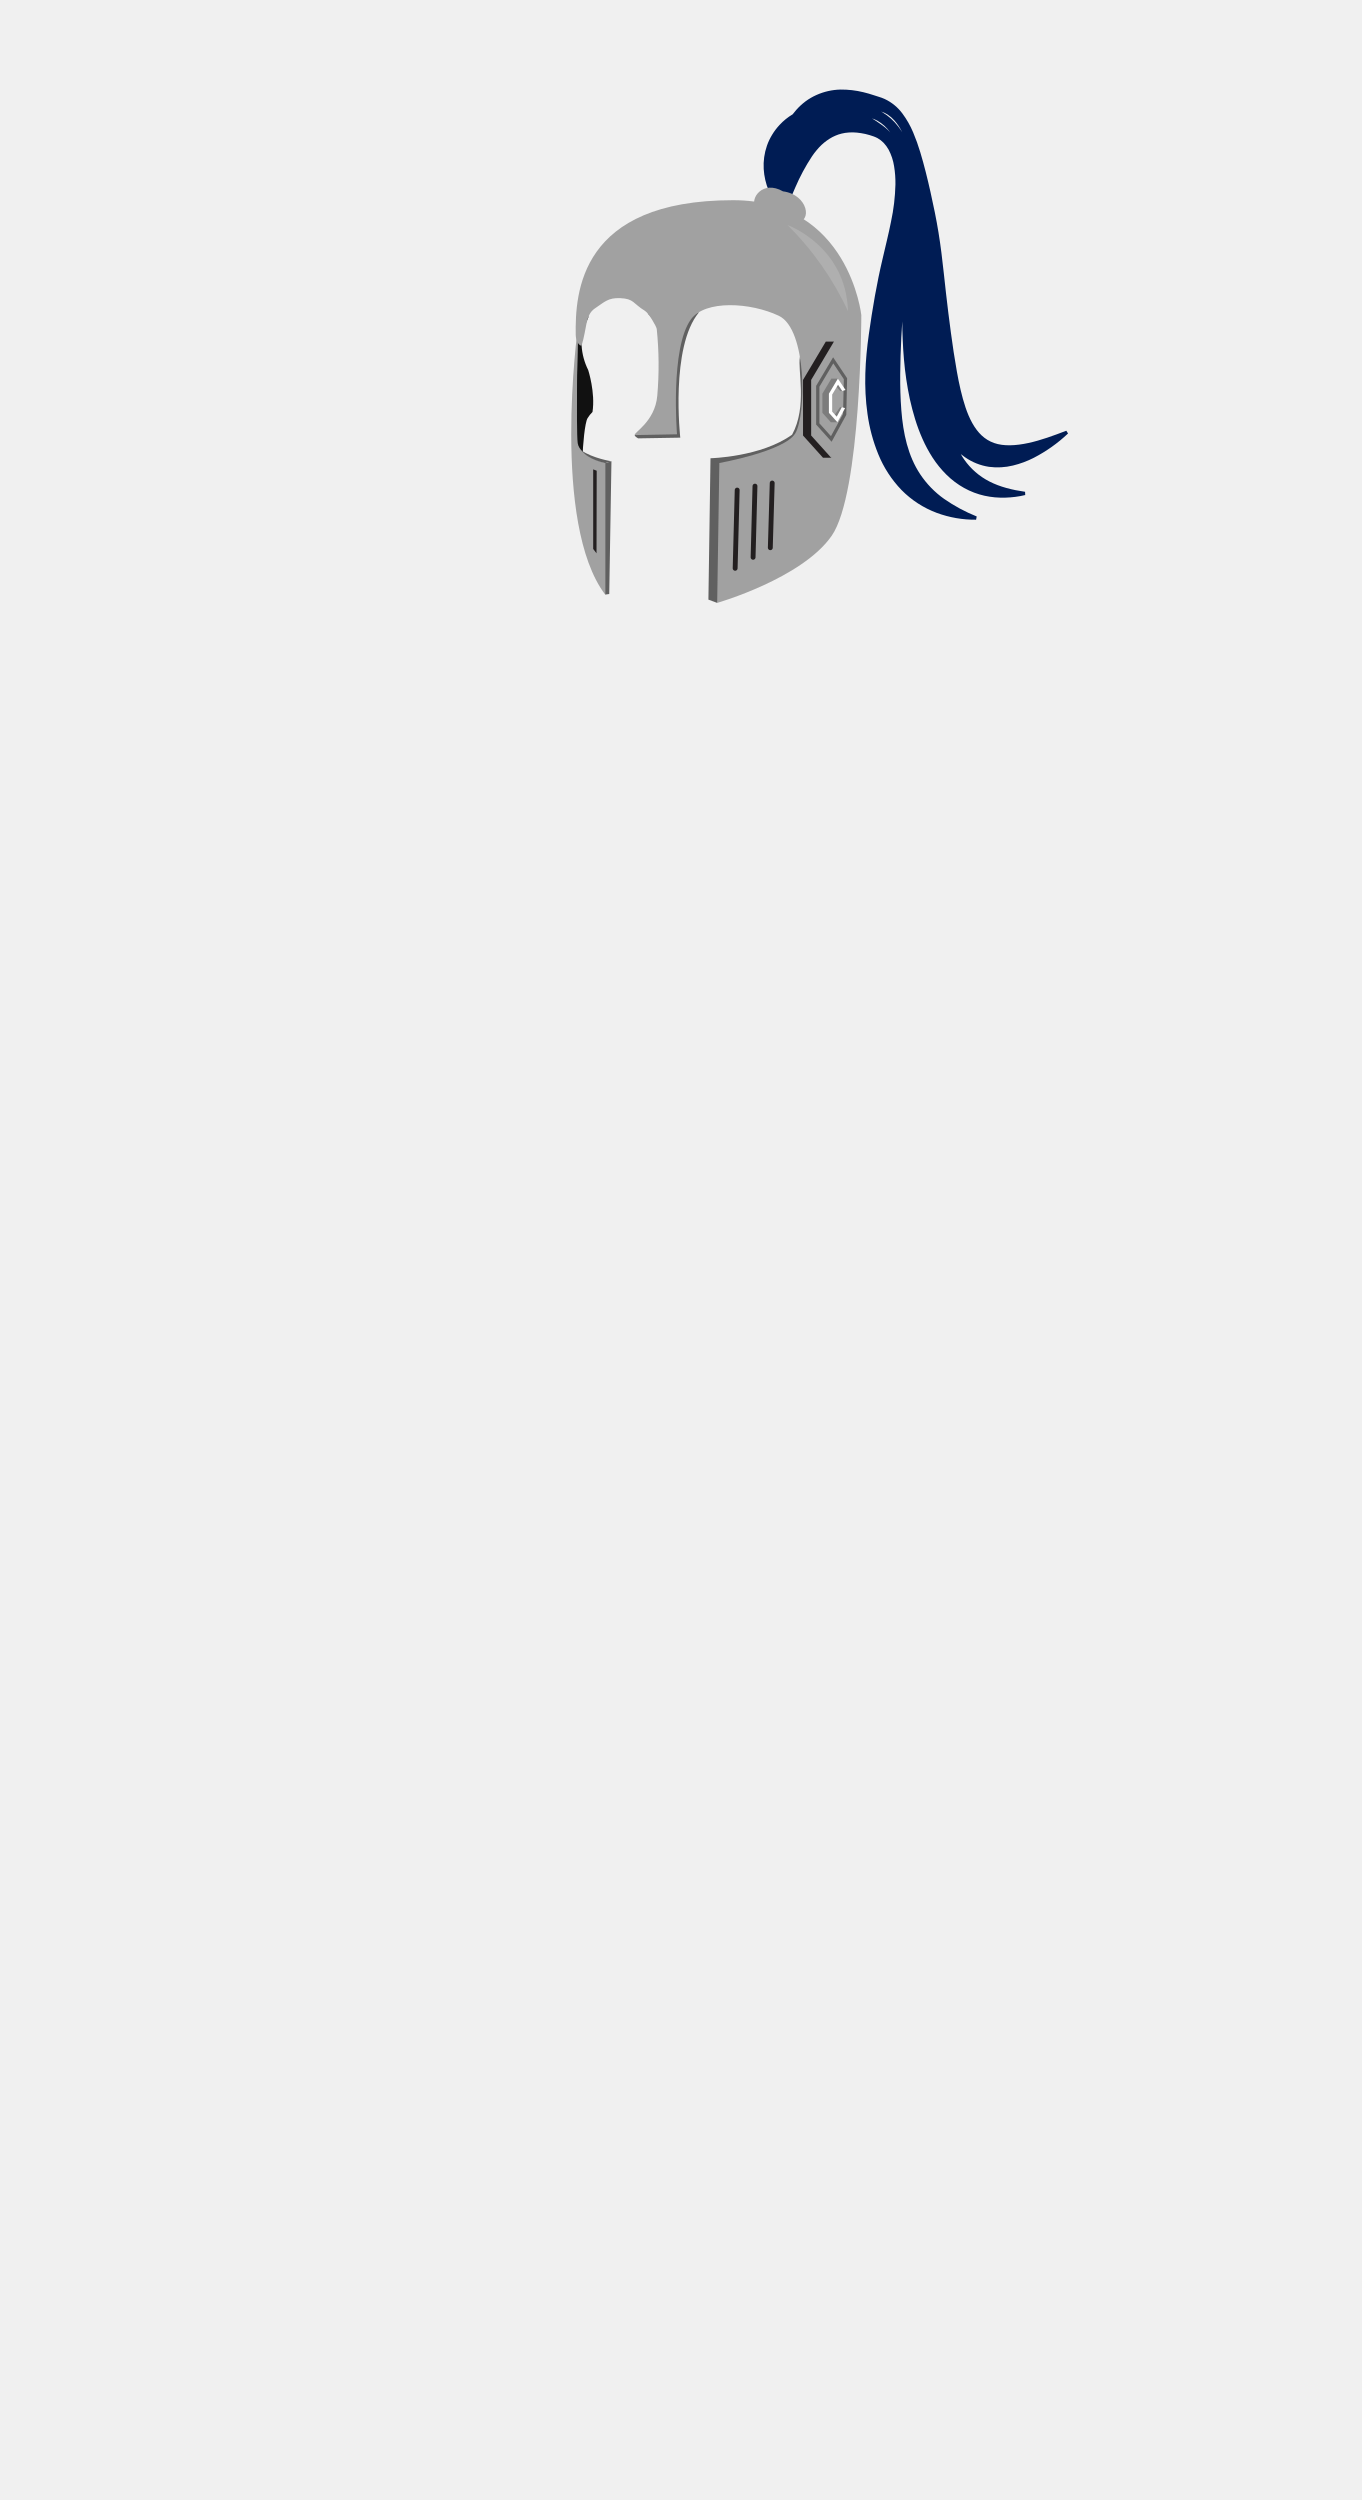
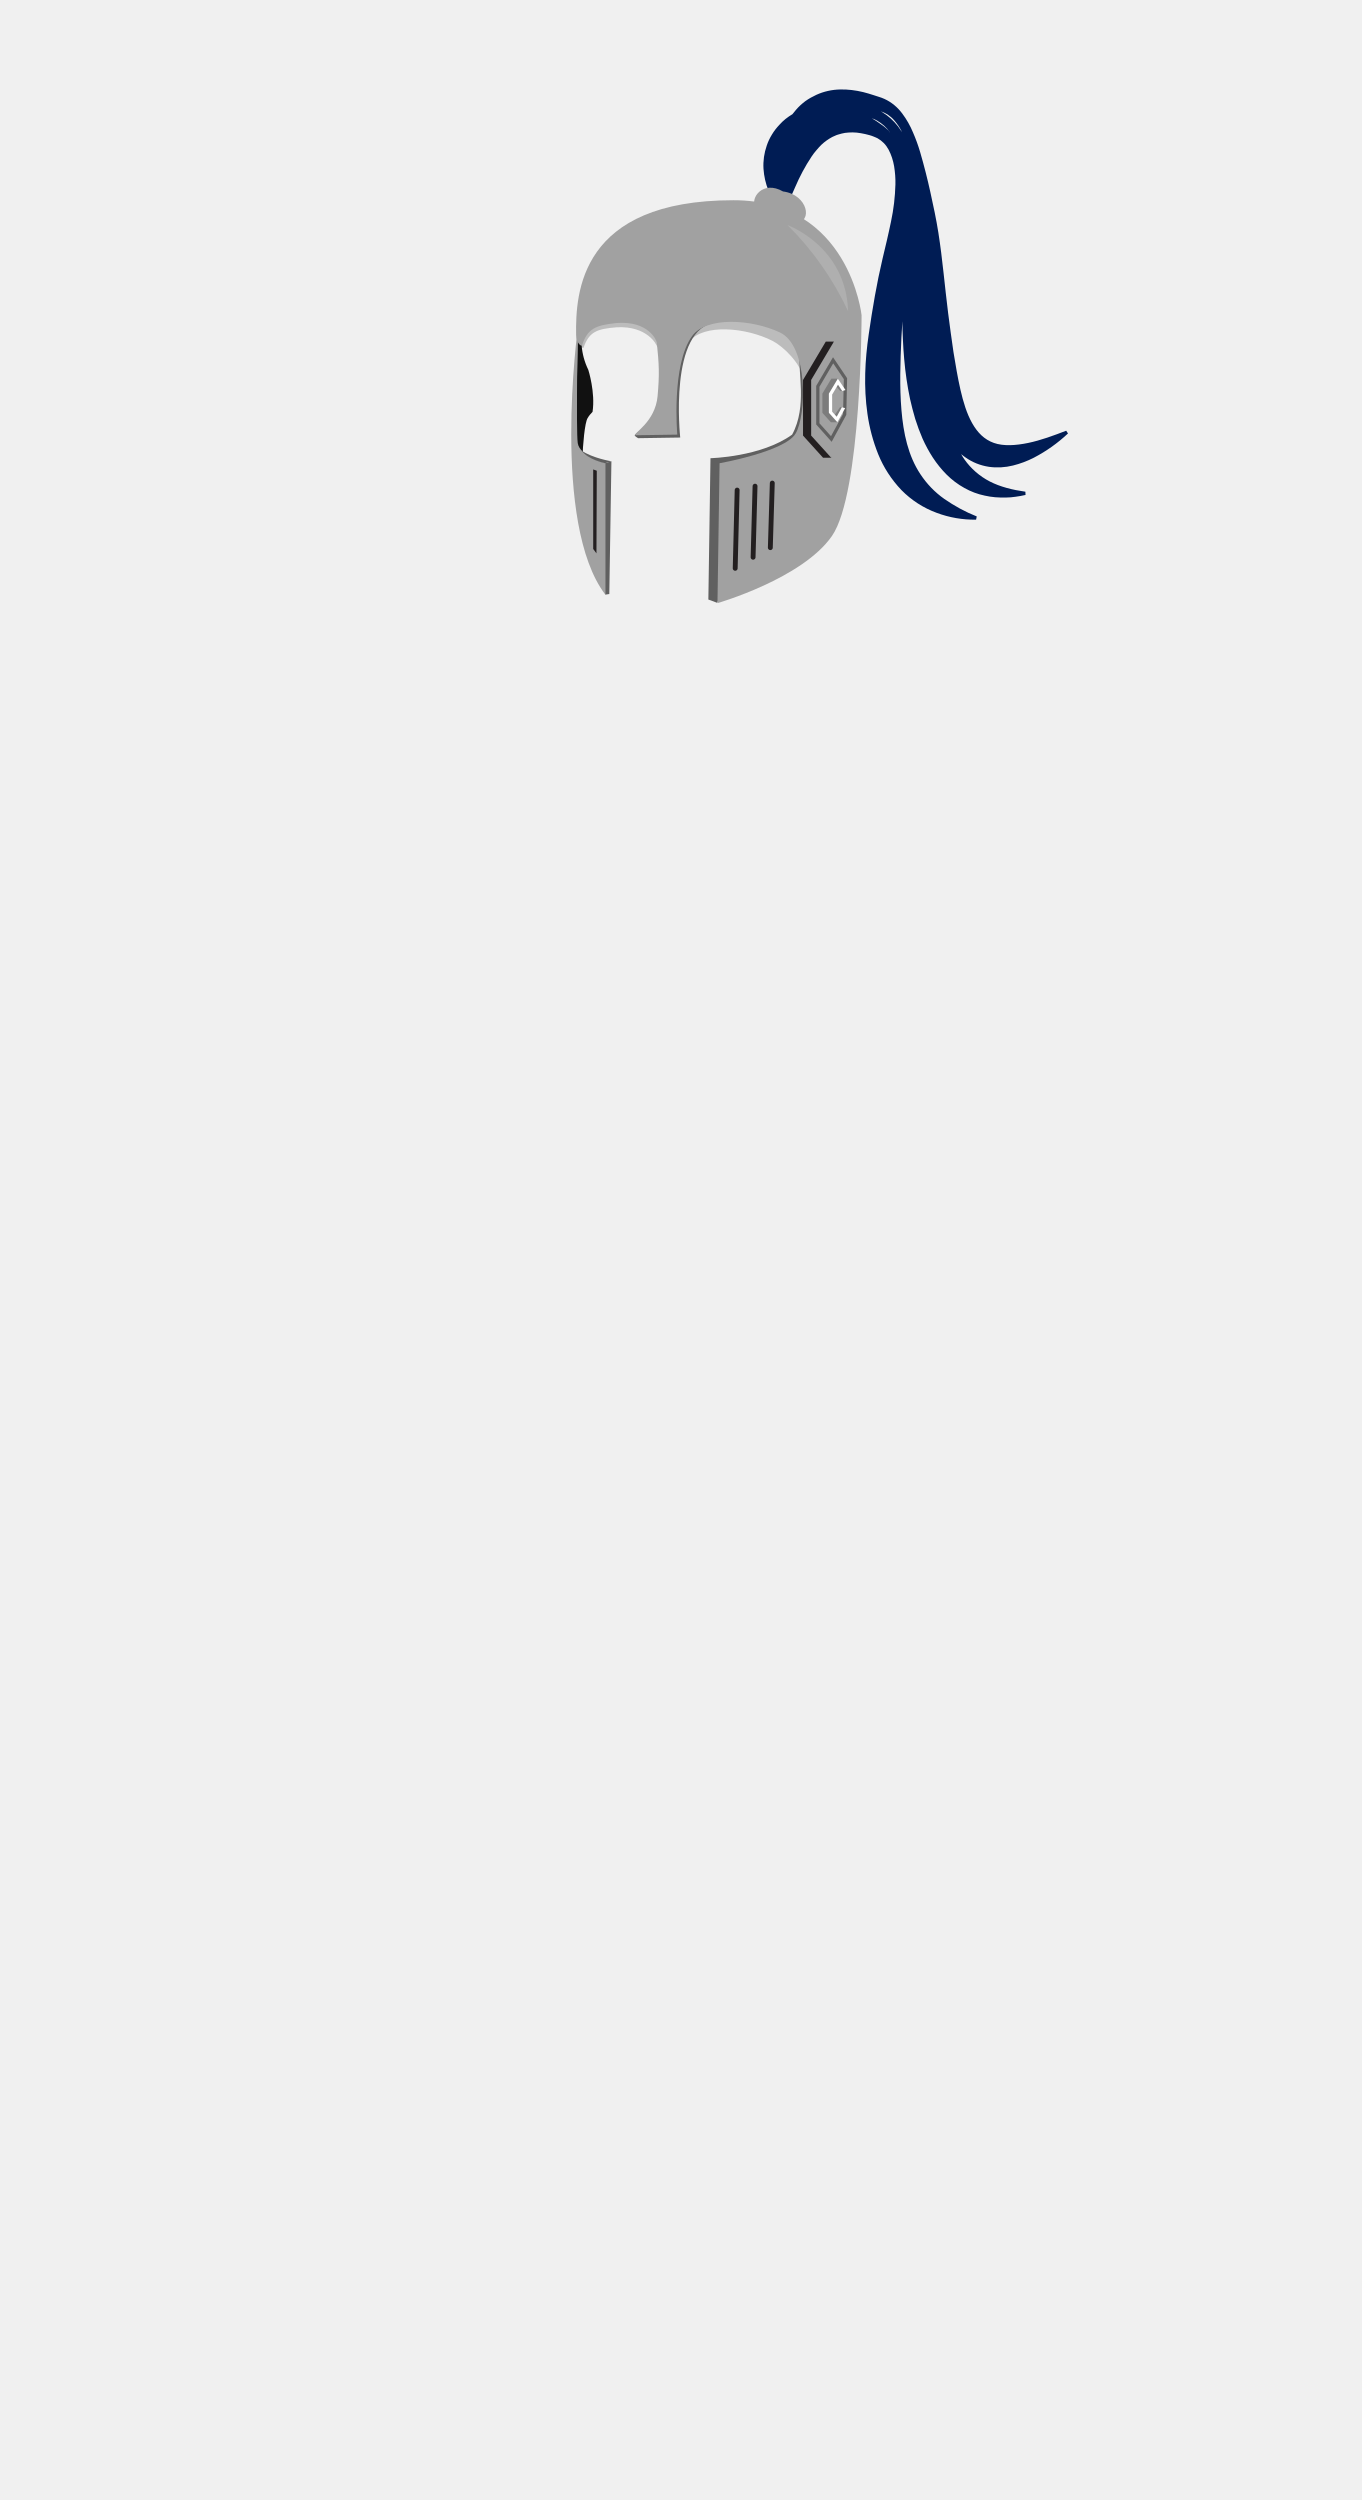
- <svg xmlns="http://www.w3.org/2000/svg" xmlns:xlink="http://www.w3.org/1999/xlink" viewBox="0 0 837.33 1537">
-   <defs>
-     <style>.cls-1,.cls-11,.cls-14{fill:none;}.cls-15,.cls-2{fill:#606060;}.cls-2,.cls-4,.cls-5,.cls-6{fill-rule:evenodd;}.cls-3{fill:#001c54;}.cls-4{fill:#111;}.cls-5{fill:url(#linear-gradient);}.cls-6{fill:url(#linear-gradient-2);}.cls-7{fill:url(#linear-gradient-3);}.cls-8{fill:#afafaf;}.cls-9{fill:#231f20;}.cls-10{fill:url(#linear-gradient-4);}.cls-11{stroke:#606060;stroke-width:2px;}.cls-11,.cls-14{stroke-miterlimit:10;}.cls-12{fill:#7c7c7c;}.cls-13{fill:#fff;}.cls-14{stroke:#231f20;stroke-linecap:round;stroke-width:3px;}</style>
-     <linearGradient id="linear-gradient" x1="353.94" y1="246.87" x2="529.54" y2="246.87" gradientUnits="userSpaceOnUse">
-       <stop offset="0" stop-color="#a1a1a1" />
-       <stop offset="1" stop-color="#a1a1a1" />
-     </linearGradient>
-     <linearGradient id="linear-gradient-2" x1="351.2" y1="283.89" x2="372.07" y2="283.89" xlink:href="#linear-gradient" />
-     <linearGradient id="linear-gradient-3" x1="463.94" y1="119.11" x2="496.96" y2="119.11" gradientTransform="translate(70.3 -151.34) rotate(20.22)" xlink:href="#linear-gradient" />
-     <linearGradient id="linear-gradient-4" x1="498.7" y1="245.71" x2="523.86" y2="245.71" xlink:href="#linear-gradient" />
-   </defs>
-   <g id="Layer_2" data-name="Layer 2">
+ <svg xmlns="http://www.w3.org/2000/svg" version="1.1" id="Layer_1" x="0px" y="0px" viewBox="0 0 837.3 1537" style="enable-background:new 0 0 837.3 1537;" xml:space="preserve">
+   <style type="text/css">
+ 	.st0{opacity:0.32;fill-rule:evenodd;clip-rule:evenodd;fill:#4C4C4C;}
+ 	.st1{fill:none;}
+ 	.st2{fill-rule:evenodd;clip-rule:evenodd;fill:#606060;}
+ 	.st3{fill:#001C54;}
+ 	.st4{fill-rule:evenodd;clip-rule:evenodd;fill:#111111;}
+ 	.st5{fill-rule:evenodd;clip-rule:evenodd;fill:url(#SVGID_1_);}
+ 	.st6{fill-rule:evenodd;clip-rule:evenodd;fill:url(#SVGID_00000005986756229169794130000014133121298593954438_);}
+ 	.st7{fill:url(#SVGID_00000157297108864964916280000005984787677148051097_);}
+ 	.st8{fill:#AFAFAF;}
+ 	.st9{fill:#231F20;}
+ 	.st10{fill:url(#SVGID_00000142861209869845657670000017214739353412929665_);}
+ 	.st11{fill:none;stroke:#606060;stroke-width:2;stroke-miterlimit:10;}
+ 	.st12{fill:#7C7C7C;}
+ 	.st13{fill:#FFFFFF;}
+ 	.st14{fill:none;stroke:#231F20;stroke-width:3;stroke-linecap:round;stroke-miterlimit:10;}
+ 	.st15{fill:#606060;}
+ </style>
+   <path class="st0" d="M419.7,214.4c0.1-0.2,3.9-4.2,4-4.4c8.8-11.1,35-8.8,51.5-0.3c6.3,3.3,17.1,13.6,18.7,22.9  c1.6-3-0.1-10.6,3.2-12.5c8.2-4.9,17.5,1.4,21.7,10c1.1,2.3-0.4-96.5-68.4-98.7c-90.1-2.9-94.5,51.4-94.9,76.2  c-0.1,3.4,1.8,6.5,3.2,6.3c3.5-10.1,8.4-11.7,20.6-12.7c18.3-0.9,24.4,10.3,24.8,12.2C408.6,209.3,418.6,213.8,419.7,214.4z" />
+   <g id="Layer_2_00000020392858374638828100000011839871822634206637_">
    <g id="base">
-       <rect class="cls-1" width="837.33" height="1537" />
+       <rect class="st1" width="837.3" height="1537" />
    </g>
    <g id="hair_03">
-       <path class="cls-2" d="M429.74,192c-17.77,21.33-11.51,77.07-11.51,77.07l-25.92.44c-.26-.18-2.53-1.43-2-2,2.51-2.67,14.66-8.86,15.78-22.18a217.35,217.35,0,0,0-.33-41.09c-.17-1.44-4.82-9.64-7.29-11.14Z" />
-       <path class="cls-3" d="M608,287a40,40,0,0,0,14.81-.8,58,58,0,0,0,12.82-4.77,92.34,92.34,0,0,0,21-14.92l-1.06-1.7c-7.83,3-15.58,5.87-23.28,7.54s-15.29,2.1-21.17,0-10-6.28-13.31-12.15-5.47-13.08-7.23-20.5-3-15.27-4.26-23.18c-.6-4-1.14-8-1.71-12l-1.57-12.13c-1-8.12-1.93-16.32-2.81-24.57S578.35,151.31,577,143s-3.06-16.56-4.91-24.82-3.86-16.49-6.33-24.66a117.24,117.24,0,0,0-4.36-12.13,55.22,55.22,0,0,0-6.57-11.56,28.63,28.63,0,0,0-11-9l-1.73-.71-1.75-.58c-1-.33-2.08-.68-3.13-1l-3.2-1c-1.09-.29-2.17-.6-3.28-.86a56.79,56.79,0,0,0-14-1.62A38.39,38.39,0,0,0,502,58.38a36.12,36.12,0,0,0-6.77,3.94,39.39,39.39,0,0,0-5.72,5.29c-.77.87-1.5,1.77-2.19,2.68a35.67,35.67,0,0,0-8,6.47,36.14,36.14,0,0,0-4.56,6,34.44,34.44,0,0,0-3.24,6.8,37.22,37.22,0,0,0-2,14.29,41.13,41.13,0,0,0,3,13.16,39.4,39.4,0,0,0,2.94,5.84c.35.57.71,1.12,1.09,1.66a63.94,63.94,0,0,0,1.3,12.13l2,.15c.57-1.33,1.12-2.65,1.67-4v0l2-.25c.57-2.93,1.13-5.82,1.71-8.67,1.22-2.92,2.44-5.81,3.71-8.62a120.61,120.61,0,0,1,10.19-19A41.35,41.35,0,0,1,502,92.42a36.43,36.43,0,0,1,3.13-3.37,32.2,32.2,0,0,1,6.67-4.79,16.49,16.49,0,0,1,1.77-.83,19.08,19.08,0,0,1,1.87-.73,27.88,27.88,0,0,1,4.14-1,33.59,33.59,0,0,1,4.7-.32,36.13,36.13,0,0,1,5.08.48,37.17,37.17,0,0,1,5.26,1.19c.88.23,1.75.56,2.62.86.47.16.8.32,1.17.48s.71.35,1.07.52a16.57,16.57,0,0,1,3.82,2.95,20.84,20.84,0,0,1,3,4.11,32.17,32.17,0,0,1,3.39,10.24,63.42,63.42,0,0,1,.82,11.23,122.43,122.43,0,0,1-2.71,22.83c-.75,3.79-1.59,7.58-2.49,11.37L542.64,159c-3.62,15.2-6.24,30.71-8.48,46.54s-3.22,32.21-.83,48.89a102.61,102.61,0,0,0,6.61,24.76,69.33,69.33,0,0,0,14.32,22.08,59.72,59.72,0,0,0,21.68,14.05,67.68,67.68,0,0,0,24.16,4.2l.38-2a100.92,100.92,0,0,1-20.05-10.81,57.74,57.74,0,0,1-14.64-15.06c-7.61-11.39-10.55-25.25-11.66-39.61s-.71-29.42,0-44.67q.26-4.86.59-9.77c0,3.68.09,7.37.26,11.07.17,4.06.39,8.12.76,12.2a198.83,198.83,0,0,0,3.64,24.54c.89,4.09,2,8.19,3.23,12.26a107.11,107.11,0,0,0,4.51,12.09,83.8,83.8,0,0,0,6.26,11.63,63,63,0,0,0,8.52,10.47,50.08,50.08,0,0,0,10.88,8.17,46.91,46.91,0,0,0,12.46,4.74,52.91,52.91,0,0,0,6.42,1,56.51,56.51,0,0,0,6.36.19c2.1-.05,4.18-.25,6.23-.49s4.07-.65,6.06-1.12l-.1-2c-7.9-1.13-15.46-3-21.91-6.33a42.44,42.44,0,0,1-15.58-13.6c-.73-1-1.4-2.13-2-3.23.81.66,1.66,1.3,2.54,1.9A34.76,34.76,0,0,0,608,287ZM545.72,70.43A21,21,0,0,1,549.83,74a32.24,32.24,0,0,1,4.84,7.31,39,39,0,0,0-2.47-3.56A34.24,34.24,0,0,0,542.45,69l-.82-.46A16.44,16.44,0,0,1,545.72,70.43Zm-1.59,7.92c-.46-.36-.9-.75-1.38-1.07l-1.39-1c-.87-.58-1.7-1.22-2.59-1.79s-1.76-1.15-2.66-1.71a21.52,21.52,0,0,1,3.34,1.46,24,24,0,0,1,7.82,7.12l.05.07A24.69,24.69,0,0,0,544.13,78.35Z" />
-       <path class="cls-2" d="M435.53,368.65l1.28-86.92S468,281,487,267.21c9.45-17.31,3.3-39.65,4.79-47.77,4.1,8.27,7.07,28.47-2,47.77-14.6,31.2-48.87,103.45-48.87,103.45Z" />
-       <path class="cls-4" d="M361.27,257.05a19.82,19.82,0,0,1,3-3.78c1.82-12-2.64-25.76-2.64-25.76a39.19,39.19,0,0,1-4.06-15c-.29-8,1.46-11.3,3.91-16.83.2-.44.39-.95.58-1.48l-6.86,8-1.24,76.07,4.13,3.44C358.3,274,359.55,259.65,361.27,257.05Z" />
-       <path class="cls-5" d="M390.31,267.49c-1.49-1.07,12.42-8,13.78-24.18a217.35,217.35,0,0,0-.33-41.09c-.17-1.44-4.82-9.64-7.29-11.14-7.34-4.46-6.62-7.43-15.2-7.78-7.34-.29-9.38,2.19-15.48,6.28s-4.88,12.26-8.24,22.92c-1.48.27-3.53-2.94-3.59-6.48-.4-26,2.34-82.94,96.73-82.94,71.27,0,78.85,70.66,78.85,70.66s0,109.38-18.22,135.66-70.4,41.26-70.4,41.26l1.34-86s40-7.15,46.68-18.23,7.4-64-10.14-72.29-45.13-9.79-53.92,2.09c-13,17.58-8.65,70.77-8.65,70.77Z" />
-       <path class="cls-6" d="M372.07,365.55V284.71s-15.81-4.27-16.89-12.27,0-70.22,0-70.22S338.92,321.78,372.07,365.55Z" />
-       <path class="cls-7" d="M464.39,127.49c-3.38-5.77,4.63-16.91,17-9.85,15.4,2,18.41,19,8,19.06S467.77,133.25,464.39,127.49Z" />
-       <path class="cls-8" d="M484.19,138.36s35.9,12.88,37.16,52.95a182.94,182.94,0,0,0-37.16-52.95Z" />
-       <polygon class="cls-9" points="507.71 210.01 493.7 233.58 493.7 267.76 505.97 281.4 510.97 281.4 512.71 210.01 507.71 210.01" />
-       <polygon class="cls-10" points="512.71 210.01 498.7 233.58 498.7 267.76 510.97 281.4 523.12 259.12 523.86 226.69 512.71 210.01" />
-       <polygon class="cls-11" points="512.25 221.53 502.76 237.5 502.76 260.64 511.07 269.88 519.3 254.79 519.8 232.83 512.25 221.53" />
-       <polygon class="cls-12" points="515.13 232.77 511.12 232.77 505.61 242.04 505.61 253.82 510.81 259.6 514.82 259.6 517.57 250.36 516.47 250.3 512.41 256.16 509.62 253.06 509.62 242.59 513.23 236.52 516.6 240.44 517.8 240.37 515.13 232.77" />
-       <polygon class="cls-13" points="519.82 239.78 515.13 232.77 509.62 242.04 509.62 253.82 514.82 259.6 519.56 250.89 517.57 250.36 514.41 256.16 511.62 253.06 511.62 242.59 515.23 236.52 517.8 240.37 519.82 239.78" />
-       <line class="cls-14" x1="453.22" y1="301.29" x2="451.97" y2="349.39" />
-       <polygon class="cls-9" points="366.74 340.18 364.69 337.48 364.69 288.56 366.85 289.4 366.74 340.18" />
-       <line class="cls-14" x1="464.16" y1="298.87" x2="463" y2="342.63" />
-       <line class="cls-14" x1="474.75" y1="296.97" x2="473.59" y2="336.74" />
-       <polygon class="cls-15" points="372.07 284.71 375.92 283.6 374.56 365.19 372.07 365.56 372.07 284.71" />
-       <path class="cls-15" d="M375.92,283.6s-11.59-1.87-18.4-6.64c4.11,5.72,14.55,7.75,14.55,7.75Z" />
+       <path class="st2" d="M440.3,198.3c-29.5,2.8-22.1,70.7-22.1,70.7l-25.9,0.4c-0.3-0.2-2.5-1.4-2-2c2.5-2.7,14.7-8.9,15.8-22.2    c1.2-13.7,1.1-27.4-0.3-41.1c-0.2-1.4-1.9-4-4.3-5.5L440.3,198.3z" />
+       <path class="st3" d="M608,287c4.9,0.7,10,0.4,14.8-0.8c4.4-1.1,8.7-2.7,12.8-4.8c7.7-4,14.7-9,21-14.9l-1.1-1.7    c-7.8,3-15.6,5.9-23.3,7.5s-15.3,2.1-21.2,0s-10-6.3-13.3-12.1s-5.5-13.1-7.2-20.5s-3-15.3-4.3-23.2c-0.6-4-1.1-8-1.7-12    l-1.6-12.1c-1-8.1-1.9-16.3-2.8-24.6s-1.9-16.5-3.2-24.8s-3.1-16.6-4.9-24.8s-3.9-16.5-6.3-24.7c-1.2-4.1-2.7-8.2-4.4-12.1    c-1.7-4.1-3.9-8-6.6-11.6c-2.9-3.9-6.6-7-11-9l-1.7-0.7l-1.8-0.6c-1-0.3-2.1-0.7-3.1-1l-3.2-1c-1.1-0.3-2.2-0.6-3.3-0.9    c-4.6-1.1-9.3-1.7-14-1.6c-5.1,0.1-10.1,1.2-14.7,3.3c-2.4,1.1-4.7,2.4-6.8,3.9c-2.1,1.6-4,3.3-5.7,5.3c-0.8,0.9-1.5,1.8-2.2,2.7    c-3,1.8-5.7,3.9-8,6.5c-1.7,1.8-3.3,3.8-4.6,6c-1.3,2.1-2.4,4.4-3.2,6.8c-1.6,4.6-2.3,9.4-2,14.3c0.3,4.5,1.3,9,3,13.2    c0.8,2,1.8,4,2.9,5.8c0.4,0.6,0.7,1.1,1.1,1.7c0,4.1,0.5,8.1,1.3,12.1l2,0.1c0.6-1.3,1.1-2.6,1.7-4l0,0l2-0.2    c0.6-2.9,1.1-5.8,1.7-8.7c1.2-2.9,2.4-5.8,3.7-8.6c2.8-6.6,6.2-13,10.2-19c0.9-1.3,1.8-2.6,2.9-3.8c1-1.2,2-2.3,3.1-3.4    c2-1.9,4.3-3.5,6.7-4.8c0.6-0.3,1.2-0.6,1.8-0.8c0.6-0.3,1.2-0.5,1.9-0.7c1.4-0.4,2.7-0.8,4.1-1c1.6-0.2,3.1-0.3,4.7-0.3    c1.7,0,3.4,0.2,5.1,0.5c1.8,0.3,3.5,0.7,5.3,1.2c0.9,0.2,1.8,0.6,2.6,0.9c0.5,0.2,0.8,0.3,1.2,0.5s0.7,0.3,1.1,0.5    c1.4,0.8,2.7,1.8,3.8,2.9c1.2,1.2,2.2,2.6,3,4.1c1.7,3.2,2.8,6.7,3.4,10.2c0.6,3.7,0.9,7.5,0.8,11.2c-0.2,7.7-1.1,15.3-2.7,22.8    c-0.8,3.8-1.6,7.6-2.5,11.4l-2.7,11.4c-3.6,15.2-6.2,30.7-8.5,46.5s-3.2,32.2-0.8,48.9c1.2,8.5,3.4,16.8,6.6,24.8    c3.3,8.2,8.2,15.7,14.3,22.1c6.1,6.2,13.5,11,21.7,14c7.7,2.9,15.9,4.3,24.2,4.2l0.4-2c-7.1-2.8-13.8-6.5-20-10.8    c-5.8-4.1-10.7-9.2-14.6-15.1c-7.6-11.4-10.5-25.2-11.7-39.6s-0.7-29.4,0-44.7c0.2-3.2,0.4-6.5,0.6-9.8c0,3.7,0.1,7.4,0.3,11.1    c0.2,4.1,0.4,8.1,0.8,12.2c0.7,8.2,1.9,16.4,3.6,24.5c0.9,4.1,2,8.2,3.2,12.3c1.3,4.1,2.8,8.2,4.5,12.1c1.8,4,3.9,7.9,6.3,11.6    c2.5,3.8,5.3,7.3,8.5,10.5c3.2,3.2,6.9,6,10.9,8.2c3.9,2.2,8.1,3.8,12.5,4.7c2.1,0.5,4.3,0.8,6.4,1c2.1,0.2,4.2,0.2,6.4,0.2    c2.1,0,4.2-0.2,6.2-0.5s4.1-0.6,6.1-1.1l-0.1-2c-7.9-1.1-15.5-3-21.9-6.3c-6.2-3.2-11.6-7.9-15.6-13.6c-0.7-1-1.4-2.1-2-3.2    c0.8,0.7,1.7,1.3,2.5,1.9C597.7,284.2,602.7,286.2,608,287z M545.7,70.4c1.5,1,2.9,2.2,4.1,3.6c1.9,2.2,3.6,4.7,4.8,7.3    c-0.8-1.2-1.6-2.4-2.5-3.6c-2.7-3.5-6-6.5-9.8-8.8l-0.8-0.5C543.1,69,544.4,69.6,545.7,70.4z M544.1,78.3    c-0.5-0.4-0.9-0.8-1.4-1.1l-1.4-1c-0.9-0.6-1.7-1.2-2.6-1.8s-1.8-1.2-2.7-1.7c1.2,0.4,2.3,0.9,3.3,1.5c3.1,1.8,5.8,4.2,7.8,7.1    l0,0.1C546.4,80.3,545.3,79.3,544.1,78.3L544.1,78.3z" />
+       <path class="st2" d="M435.5,368.6l1.3-86.9c0,0,31.2-0.7,50.2-14.5c9.5-17.3,3.3-39.6,4.8-47.8c4.1,8.3,7.1,28.5-2,47.8    c-14.6,31.2-48.9,103.4-48.9,103.4L435.5,368.6z" />
+       <path class="st4" d="M361.3,257c0.8-1.4,1.8-2.6,3-3.8c1.8-12-2.6-25.8-2.6-25.8c-2.3-4.7-3.7-9.8-4.1-15    c-0.3-8,1.5-11.3,3.9-16.8c0.2-0.4,0.4-0.9,0.6-1.5l-6.9,8l-1.2,76.1l4.1,3.4C358.3,274,359.5,259.6,361.3,257z" />
+       <linearGradient id="SVGID_1_" gradientUnits="userSpaceOnUse" x1="354.167" y1="1291.052" x2="529.774" y2="1291.052" gradientTransform="matrix(1 0 0 -1 0 1538)">
+         <stop offset="0" style="stop-color:#A1A1A1" />
+         <stop offset="1" style="stop-color:#A1A1A1" />
+       </linearGradient>
+       <path class="st5" d="M390.5,267.6c-1.5-1.1,12.4-8,13.8-24.2c1.2-13.7,0.9-19.1-0.5-32.8c-0.2-1.4-5.1-13.5-24.8-12    c-12.8,1.4-17.8,3.3-21.2,13.9c-1.5,0.3-3.5-2.9-3.6-6.5c-0.4-26,2.3-82.9,96.7-82.9c71.3,0,78.8,70.7,78.8,70.7    s0,109.4-18.2,135.7s-70.4,41.3-70.4,41.3l1.3-86c0,0,40-7.1,46.7-18.2c6.7-11.1,8-53.9-9.6-62.2s-45.1-9.8-53.9,2.1    c-13,17.6-9.2,60.7-9.2,60.7L390.5,267.6z" />
+       <linearGradient id="SVGID_00000143606309145610062110000004706630101879211934_" gradientUnits="userSpaceOnUse" x1="351.193" y1="1254.115" x2="372.07" y2="1254.115" gradientTransform="matrix(1 0 0 -1 0 1538)">
+         <stop offset="0" style="stop-color:#A1A1A1" />
+         <stop offset="1" style="stop-color:#A1A1A1" />
+       </linearGradient>
+       <path style="fill-rule:evenodd;clip-rule:evenodd;fill:url(#SVGID_00000143606309145610062110000004706630101879211934_);" d="    M372.1,365.5v-80.8c0,0-15.8-4.3-16.9-12.3s0-70.2,0-70.2S338.9,321.8,372.1,365.5z" />
+       <linearGradient id="SVGID_00000182509624729559145300000002217108403049780920_" gradientUnits="userSpaceOnUse" x1="305.338" y1="1382.412" x2="338.328" y2="1382.412" gradientTransform="matrix(0.9384 0.3456 0.3456 -0.9384 -299.8303 1312.461)">
+         <stop offset="0" style="stop-color:#A1A1A1" />
+         <stop offset="1" style="stop-color:#A1A1A1" />
+       </linearGradient>
+       <path style="fill:url(#SVGID_00000182509624729559145300000002217108403049780920_);" d="M464.4,127.5c-3.4-5.8,4.6-16.9,17-9.8    c15.4,2,18.4,19,8,19.1S467.8,133.2,464.4,127.5z" />
+       <path class="st8" d="M484.2,138.4c0,0,35.9,12.9,37.2,52.9C512.2,171.6,499.6,153.7,484.2,138.4L484.2,138.4z" />
+       <polygon class="st9" points="507.7,210 493.7,233.6 493.7,267.8 506,281.4 511,281.4 512.7,210   " />
+       <linearGradient id="SVGID_00000007406675197109020280000009382447344835853697_" gradientUnits="userSpaceOnUse" x1="498.7" y1="1292.295" x2="523.86" y2="1292.295" gradientTransform="matrix(1 0 0 -1 0 1538)">
+         <stop offset="0" style="stop-color:#A1A1A1" />
+         <stop offset="1" style="stop-color:#A1A1A1" />
+       </linearGradient>
+       <polygon style="fill:url(#SVGID_00000007406675197109020280000009382447344835853697_);" points="512.7,210 498.7,233.6     498.7,267.8 511,281.4 523.1,259.1 523.9,226.7   " />
+       <polygon class="st11" points="512.2,221.5 502.8,237.5 502.8,260.6 511.1,269.9 519.3,254.8 519.8,232.8   " />
+       <polygon class="st12" points="515.1,232.8 511.1,232.8 505.6,242 505.6,253.8 510.8,259.6 514.8,259.6 517.6,250.4 516.5,250.3     512.4,256.2 509.6,253.1 509.6,242.6 513.2,236.5 516.6,240.4 517.8,240.4   " />
+       <polygon class="st13" points="519.8,239.8 515.1,232.8 509.6,242 509.6,253.8 514.8,259.6 519.6,250.9 517.6,250.4 514.4,256.2     511.6,253.1 511.6,242.6 515.2,236.5 517.8,240.4   " />
+       <line class="st14" x1="453.2" y1="301.3" x2="452" y2="349.4" />
+       <polygon class="st9" points="366.7,340.2 364.7,337.5 364.7,288.6 366.9,289.4   " />
+       <line class="st14" x1="464.2" y1="298.9" x2="463" y2="342.6" />
+       <line class="st14" x1="474.8" y1="297" x2="473.6" y2="336.7" />
+       <polygon class="st15" points="372.1,284.7 375.9,283.6 374.6,365.2 372.1,365.6   " />
+       <path class="st15" d="M375.9,283.6c0,0-11.6-1.9-18.4-6.6c4.1,5.7,14.5,7.8,14.5,7.8L375.9,283.6z" />
    </g>
  </g>
</svg>
